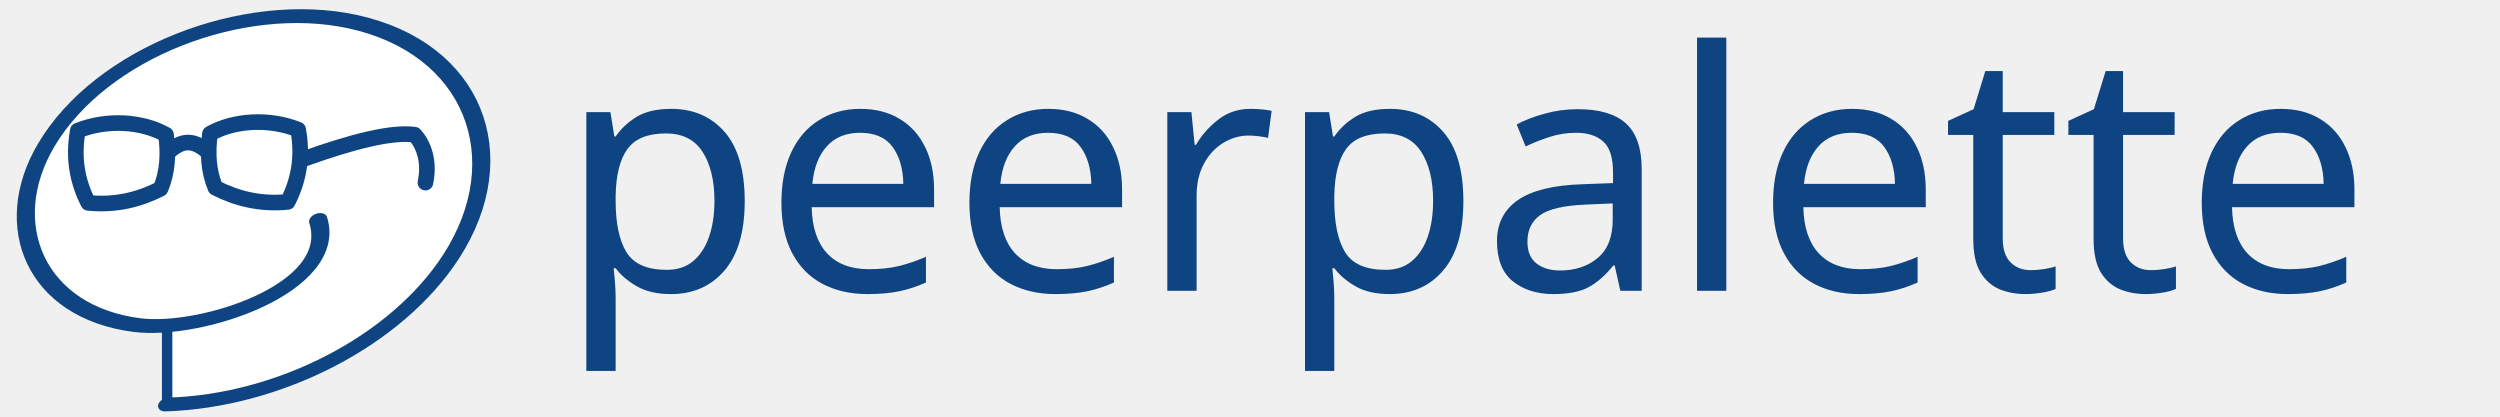
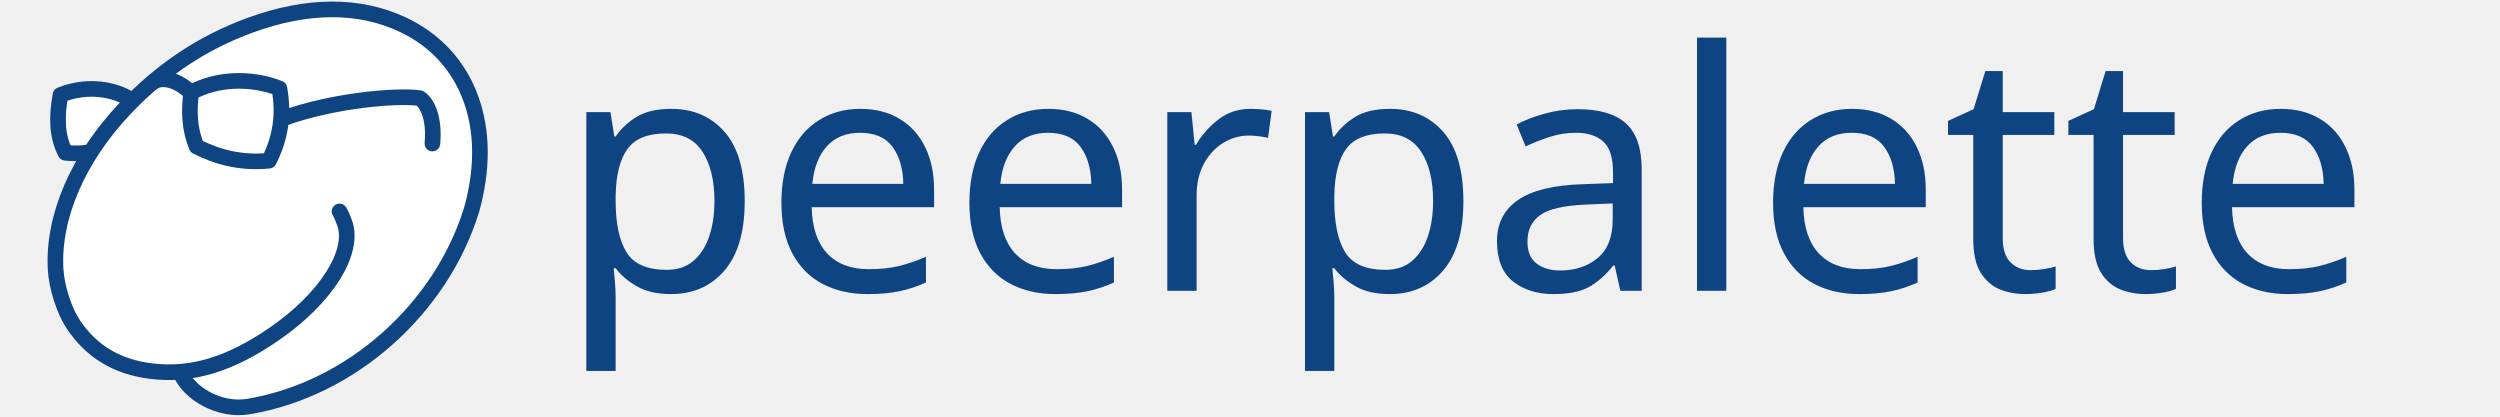
<svg xmlns="http://www.w3.org/2000/svg" width="240" height="40" id="svg2" version="1.1">
  <defs id="defs4">
    <filter id="filter5072" y="-0.25" height="1.5" color-interpolation-filters="sRGB">
      <feGaussianBlur id="feGaussianBlur5074" stdDeviation="5" result="result6" />
      <feComposite id="feComposite5076" in2="result6" result="result8" in="SourceGraphic" operator="atop" />
      <feComposite id="feComposite5078" in2="SourceAlpha" result="result9" operator="over" in="result8" />
      <feColorMatrix id="feColorMatrix5080" values="1 0 0 0 0 0 1 0 0 0 0 0 1 0 0 0 0 0 1 0 " result="result10" />
      <feBlend id="feBlend5082" in2="result6" in="result10" mode="normal" />
    </filter>
    <filter id="filter2898" color-interpolation-filters="sRGB">
      <feGaussianBlur id="feGaussianBlur2900" stdDeviation="5" result="result91" />
      <feComposite id="feComposite2902" in2="result91" in="SourceGraphic" operator="over" />
    </filter>
  </defs>
  <g id="layer1" transform="translate(0,-1012.362)">
    <text xml:space="preserve" style="font-size:24px;font-style:normal;font-weight:normal;fill:#0f4482;fill-opacity:1;stroke:none;font-family:Bitstream Vera Sans;-inkscape-font-specification:Quicksand" x="53.571" y="1040.282" id="text2894">
      <tspan id="tspan2896" x="53.571" y="1040.282" style="font-size:32px;font-style:normal;font-weight:normal;fill:#0f4482;fill-opacity:1;font-family:Quicksand;-inkscape-font-specification:Quicksand">peerpalette</tspan>
    </text>
-     <g id="g2933" transform="translate(-10,10.16788)">
-       <path id="path3633-1" d="m 25.819,1037.168 0,-3.685 0.281,-0.055 c 0.155,-0.03 0.787,-0.123 1.406,-0.206 3.206,-0.431 6.911,-1.745 9.329,-3.307 1.338,-0.864 2.722,-2.302 3.245,-3.371 0.379,-0.775 0.426,-0.984 0.423,-1.875 -0.002,-0.573 -0.07,-1.11 -0.158,-1.253 -0.137,-0.222 -0.144,-0.207 -0.063,0.125 0.051,0.206 0.091,0.748 0.089,1.204 -0.013,2.992 -4.128,6.187 -9.943,7.722 -5.037,1.329 -8.891,1.122 -12.396,-0.666 -2.945,-1.503 -4.75,-3.744 -5.484,-6.81 -0.361,-1.505 -0.273,-3.828 0.206,-5.449 1.43,-4.84 5.662,-9.351 11.543,-12.302 4.549,-2.283 9.124,-3.406 13.96,-3.429 5.858,-0.027 10.548,1.64 13.819,4.911 2.452,2.452 3.743,5.54 3.743,8.954 5.6e-5,3.298 -1.204,6.703 -3.534,9.991 -1.171,1.653 -4.103,4.583 -5.966,5.962 -5.153,3.817 -11.366,6.273 -17.812,7.044 -0.825,0.099 -1.767,0.18 -2.094,0.18 l -0.594,0 0,-3.685 z" style="fill:#ffffff;fill-opacity:1;stroke:none" />
-       <path transform="matrix(-0.1015392,-0.09313317,0.1488862,-0.1015392,22.79029,1094.045)" d="m 361.035,365.449 c -49.022,-19.515 -19.71,-88.984 10.874,-109.348 48.864,-32.536 115.082,-10.302 142.983,38.861 32.91,57.99 7.308,132.438 -50.425,163.173 -64.443,34.308 -145.699,5.848 -178.653,-58.225 -27.911,-54.267 -16.041,-121.905 27.042,-164.691" id="path2816" style="fill:none;stroke:#0f4482;stroke-width:9.647;stroke-linecap:round;stroke-linejoin:miter;stroke-miterlimit:4;stroke-opacity:1;stroke-dasharray:none" />
-       <path id="path3633" d="m 38.625,1014.638 c -2.813,-1.123 -6.163,-0.902 -8.466,0.393 -0.249,1.837 -0.157,3.588 0.524,5.193 2.006,1.013 4.236,1.616 6.938,1.353 1.023,-1.995 1.491,-4.246 1.004,-6.938 z" style="fill:none;stroke:#0f4482;stroke-width:1.5;stroke-linecap:round;stroke-linejoin:round;stroke-miterlimit:4;stroke-opacity:1;stroke-dasharray:none" />
-       <path style="fill:none;stroke:#0f4482;stroke-width:1.5;stroke-linecap:round;stroke-linejoin:round;stroke-miterlimit:4;stroke-opacity:1;stroke-dasharray:none" d="m 17.472,1014.732 c 2.813,-1.123 6.163,-0.902 8.466,0.393 0.249,1.837 0.157,3.588 -0.524,5.193 -2.006,1.013 -4.236,1.616 -6.938,1.353 -1.023,-1.995 -1.491,-4.247 -1.004,-6.938 z" id="path3635" />
-       <path id="path3637" d="m 26.154,1016.817 c 1.586,-1.518 2.757,-0.958 3.848,0" style="fill:none;stroke:#0f4482;stroke-width:1.5;stroke-linecap:round;stroke-linejoin:round;stroke-miterlimit:4;stroke-opacity:1;stroke-dasharray:none" />
-       <path id="path3643" d="m 39.107,1017.474 c 4.7,-1.689 8.499,-2.657 10.701,-2.347 0.809,0.881 1.478,2.476 1.033,4.599" style="fill:none;stroke:#0f4482;stroke-width:1.5;stroke-linecap:round;stroke-linejoin:round;stroke-miterlimit:4;stroke-opacity:1;stroke-dasharray:none" />
-       <path id="path3603" d="m 26.046,1041.006 0,-7.51" style="fill:none;stroke:#0f4482;stroke-width:1;stroke-linecap:round;stroke-linejoin:round;stroke-miterlimit:4;stroke-opacity:1;stroke-dasharray:none" />
+     <g id="g3033" style="stroke-width:1.5;stroke-miterlimit:4;stroke-dasharray:none" transform="translate(1.130116,0.03486689)">
+       <path style="fill:#ffffff;fill-opacity:1;stroke:#0f4482;stroke-width:1.5;stroke-linecap:round;stroke-linejoin:round;stroke-miterlimit:4;stroke-opacity:1;stroke-dasharray:none" d="m 4.675,1021.443 c 2.251,-0.898 4.695,-0.722 6.537,0.314 0.199,1.47 0.125,2.871 -0.419,4.154 -1.605,0.811 -3.483,1.293 -5.645,1.082 -0.819,-1.596 -0.863,-3.397 -0.473,-5.551 z" id="path3152" />
+       <path id="path3084" d="m 31.464,1032.626 c 0.118,0.177 0.339,0.673 0.492,1.103 1.003,2.818 -1.782,7.221 -6.732,10.639 -4.287,2.96 -7.983,4.073 -11.887,3.581 -3.28,-0.414 -5.738,-1.909 -7.47,-4.544 -0.85,-1.293 -1.556,-3.508 -1.656,-5.195 -0.298,-5.038 2.152,-10.717 6.682,-15.49 3.504,-3.692 7.426,-6.301 11.967,-7.963 5.501,-2.014 10.478,-2.038 14.666,-0.071 3.139,1.474 5.401,3.94 6.56,7.152 1.12,3.102 1.142,6.713 0.067,10.597 -2.932,9.551 -11.544,17.238 -21.355,18.908 -2.896,0.514 -5.811,-1.297 -6.587,-3.215" style="fill:#ffffff;fill-opacity:1;stroke:#0f4482;stroke-width:1.5;stroke-linecap:round;stroke-miterlimit:4;stroke-opacity:1;stroke-dasharray:none" />
+       <path id="path3088" d="m 25.693,1020.816 c -2.813,-1.123 -6.163,-0.902 -8.466,0.393 -0.249,1.837 -0.157,3.588 0.524,5.193 2.006,1.013 4.236,1.616 6.938,1.353 1.023,-1.995 1.491,-4.246 1.004,-6.938 z" style="fill:none;stroke:#0f4482;stroke-width:1.5;stroke-linecap:round;stroke-linejoin:round;stroke-miterlimit:4;stroke-opacity:1;stroke-dasharray:none" />
+       <path id="path3090" d="m 13.581,1020.213 c 0.765,-0.551 2.189,-0.259 3.348,0.766" style="fill:none;stroke:#0f4482;stroke-width:1.5;stroke-linecap:round;stroke-linejoin:round;stroke-miterlimit:4;stroke-opacity:1;stroke-dasharray:none" />
+       <path id="path3092" d="m 26.175,1023.651 c 4.7,-1.689 10.783,-2.215 12.984,-1.905 0.699,0.439 1.446,1.861 1.221,4.36" style="fill:none;stroke:#0f4482;stroke-width:1.5;stroke-linecap:round;stroke-linejoin:round;stroke-miterlimit:4;stroke-opacity:1;stroke-dasharray:none" />
    </g>
  </g>
</svg>
